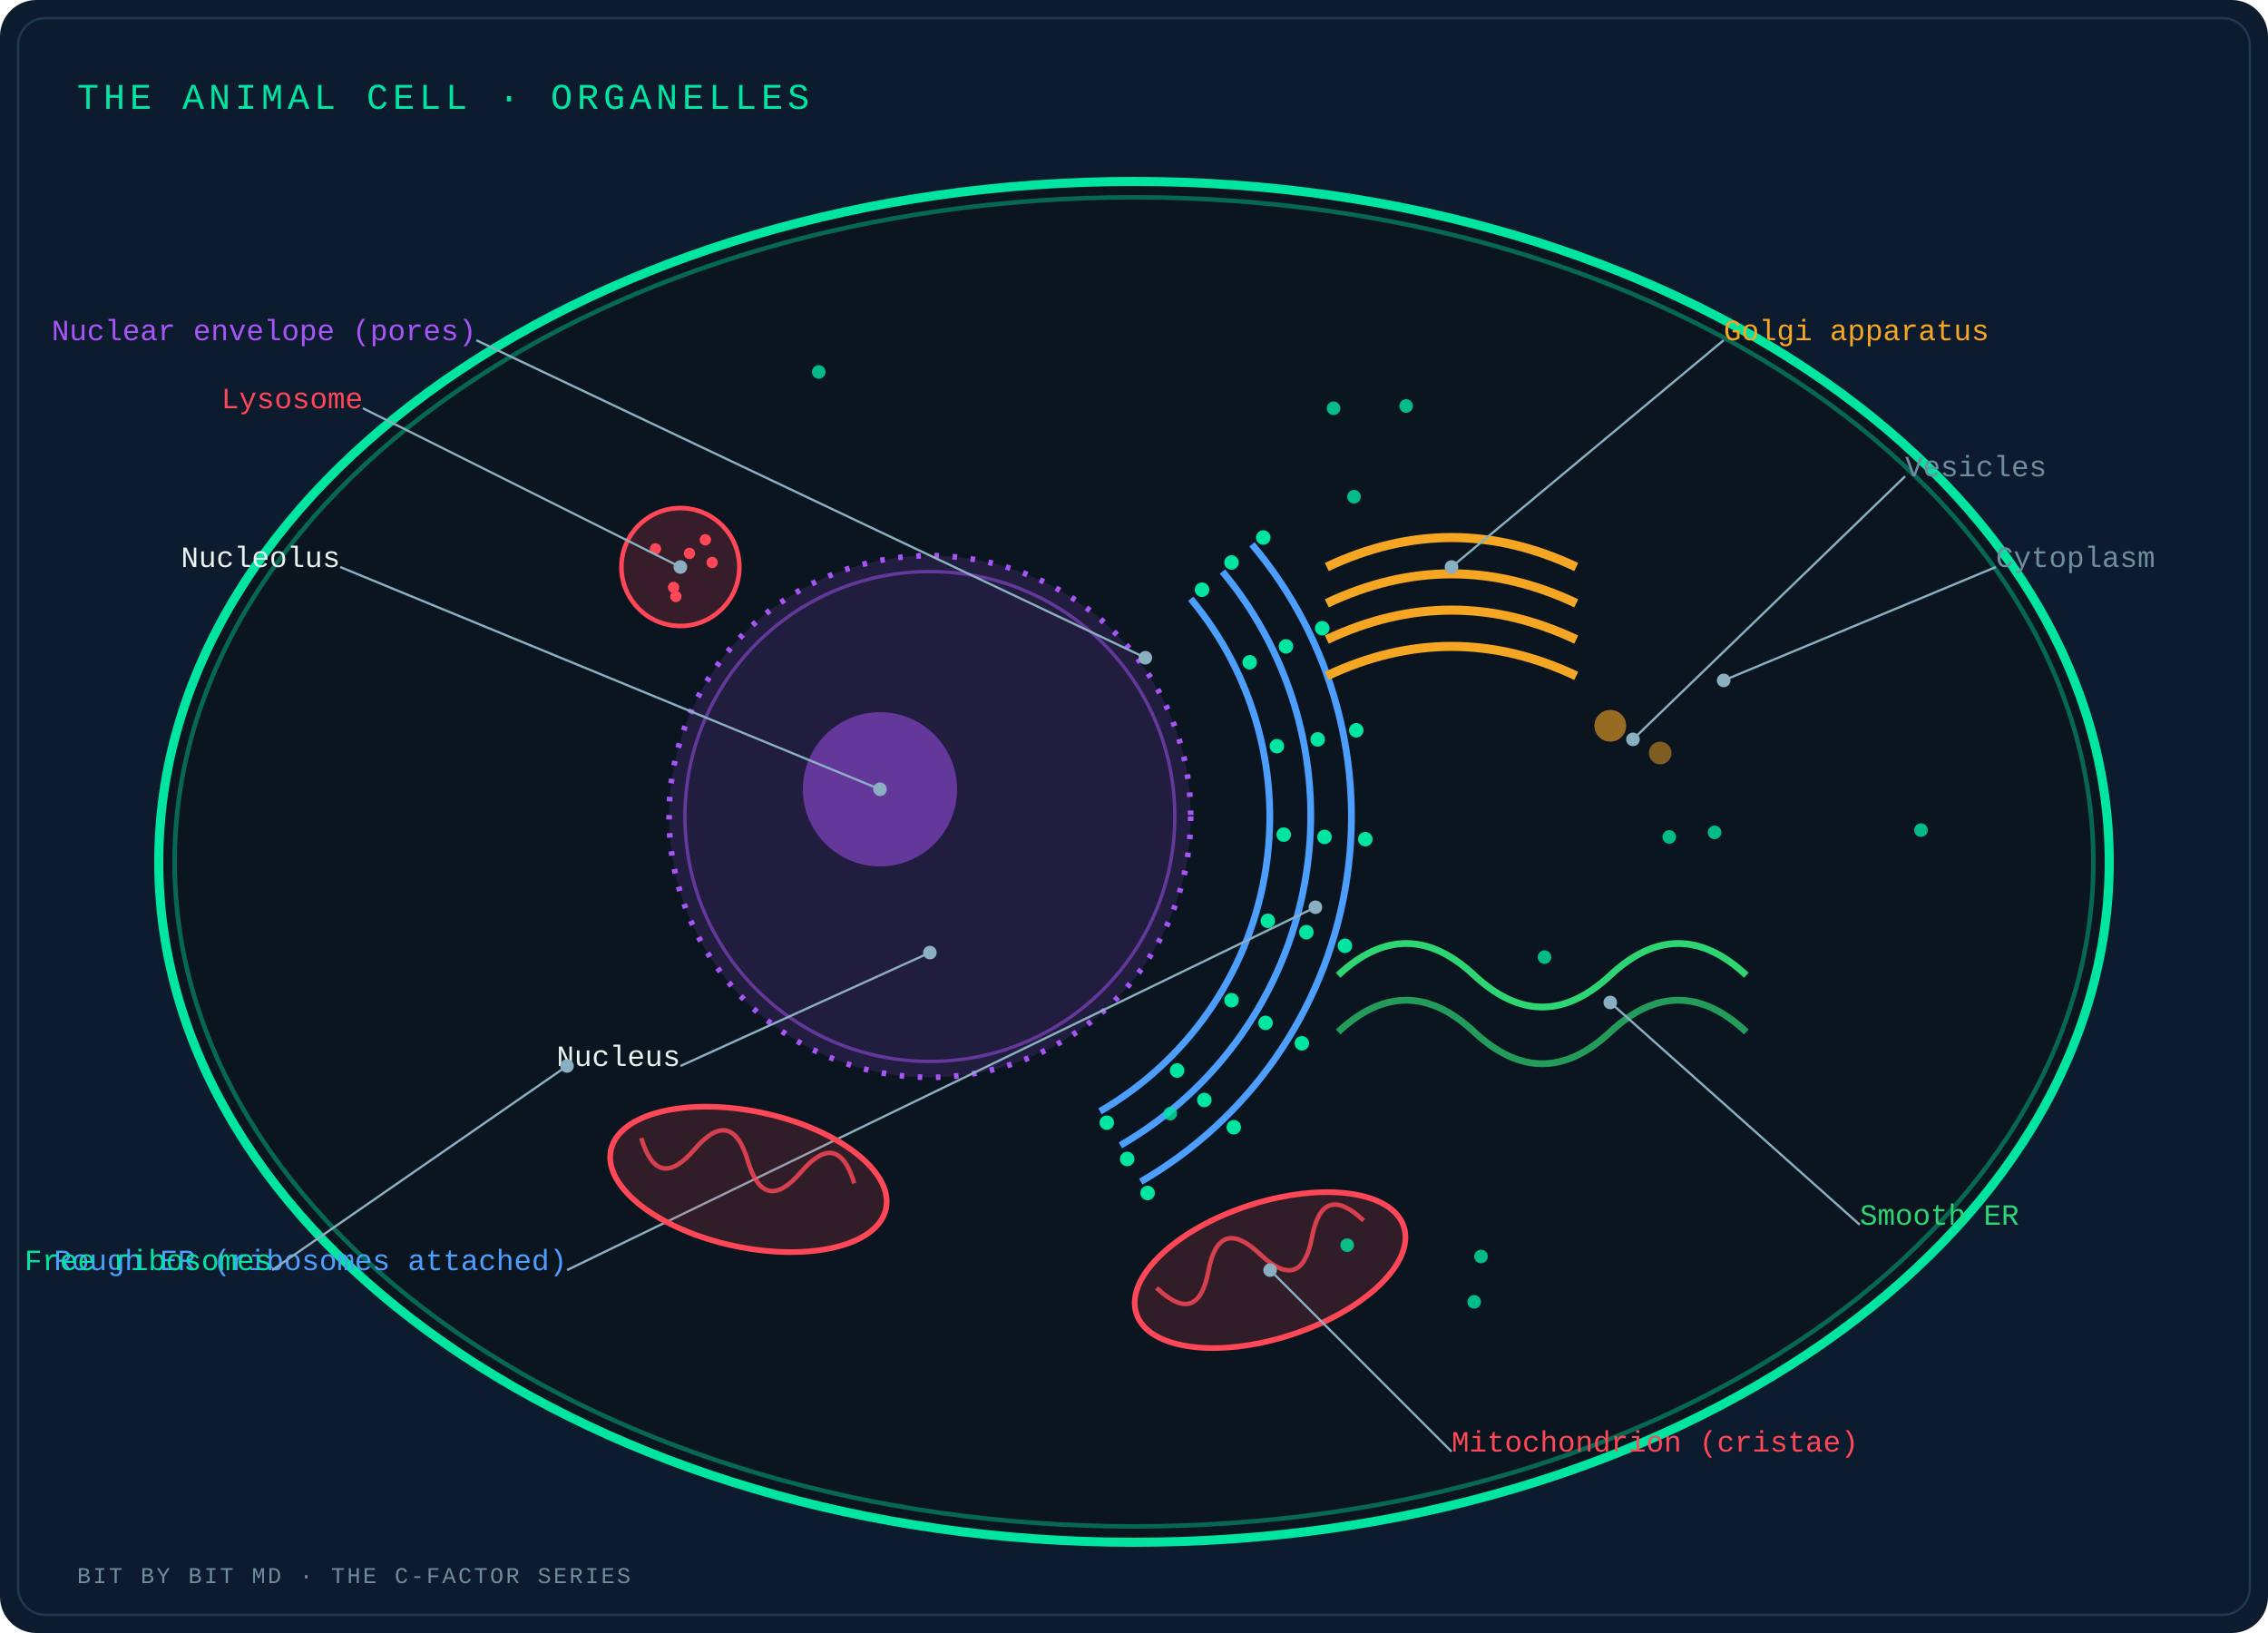
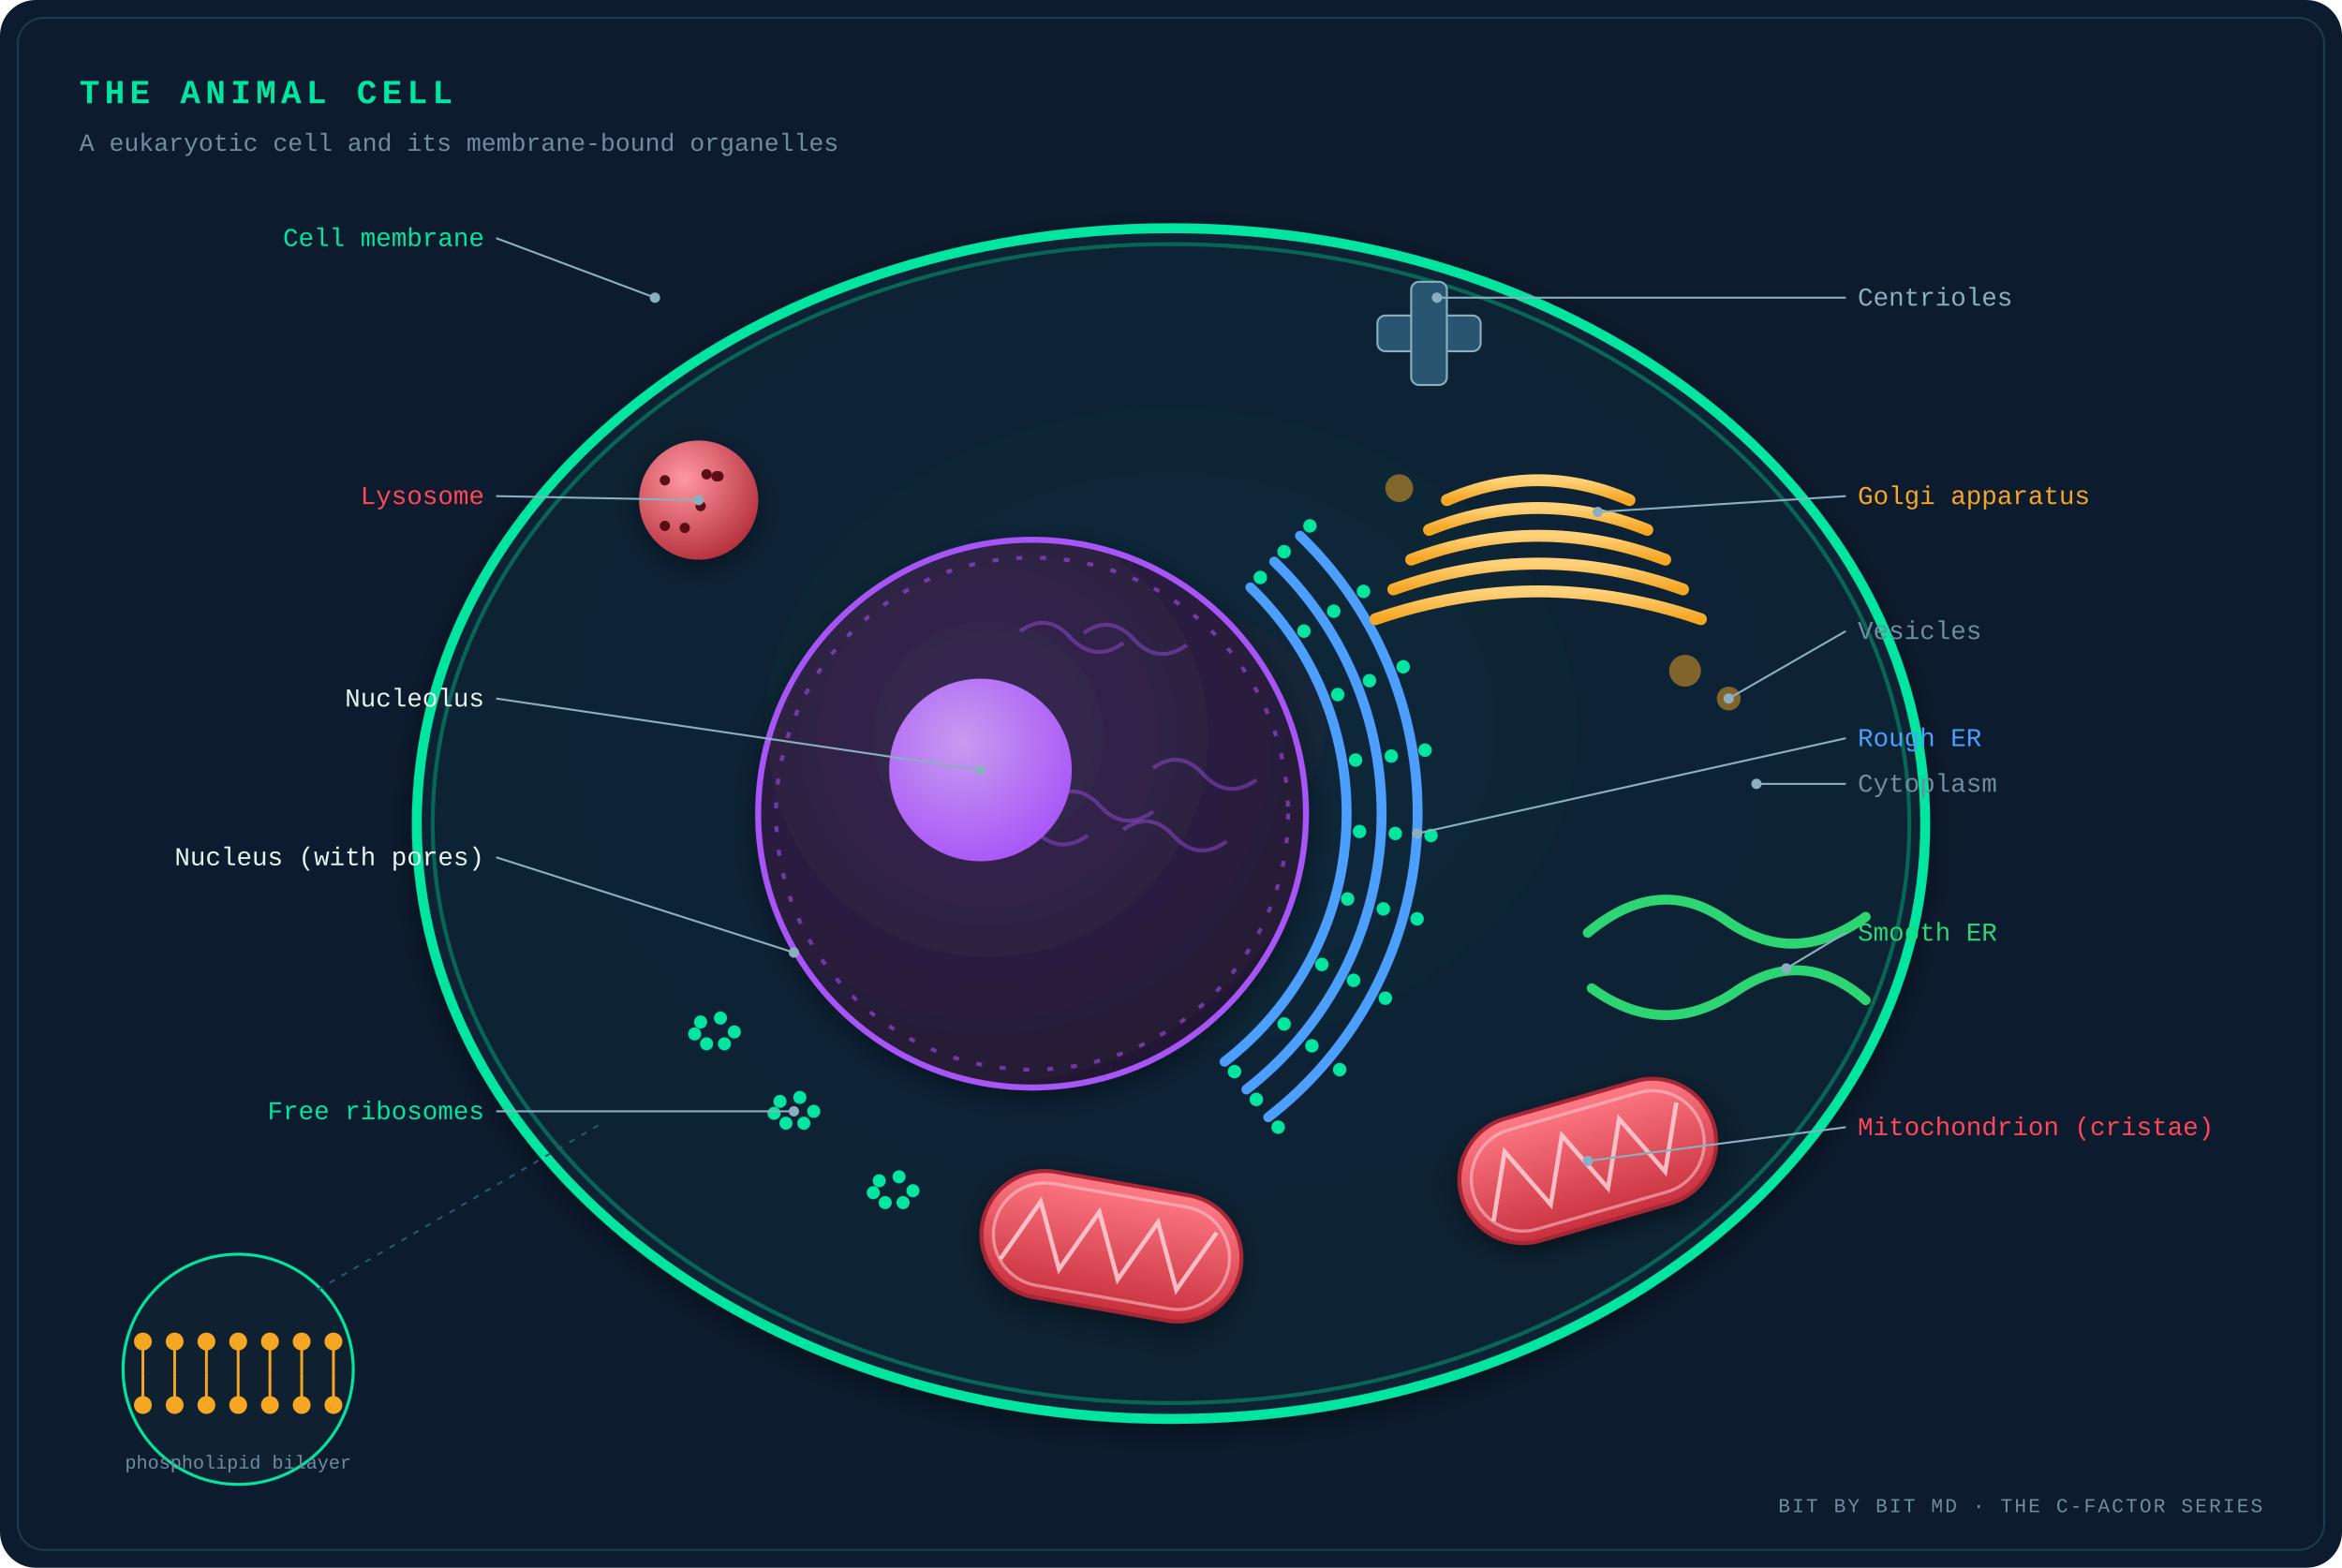
- <svg xmlns="http://www.w3.org/2000/svg" width="1000" height="720" viewBox="0 0 1000 720" font-family="Courier New, monospace">
-   <rect width="1000" height="720" rx="16" fill="#0D1B2E" />
-   <rect x="8" y="8" width="984" height="704" rx="12" fill="none" stroke="#1E3A50" />
-   <text x="34" y="48" fill="#00E5A0" font-size="16" letter-spacing="2">THE ANIMAL CELL · ORGANELLES</text>
-   <ellipse cx="500" cy="380" rx="430" ry="300" fill="#0A1520" stroke="#00E5A0" stroke-width="4" />
-   <ellipse cx="500" cy="380" rx="423" ry="293" fill="none" stroke="#00E5A0" stroke-opacity=".4" stroke-width="2" />
-   <circle cx="410" cy="360" r="115" fill="#A855F7" fill-opacity=".14" stroke="#A855F7" stroke-width="2.5" stroke-dasharray="2 6" />
-   <circle cx="410" cy="360" r="108" fill="none" stroke="#A855F7" stroke-opacity=".5" stroke-width="1.5" />
-   <circle cx="388" cy="348" r="34" fill="#A855F7" fill-opacity=".5" />
-   <line x1="505" y1="290" x2="210" y2="150" stroke="#8AAFC0" stroke-width="1" />
-   <circle cx="505" cy="290" r="3" fill="#8AAFC0" />
-   <text x="210" y="150" fill="#A855F7" font-size="13" text-anchor="end">Nuclear envelope (pores)</text>
-   <line x1="388" y1="348" x2="150" y2="250" stroke="#8AAFC0" stroke-width="1" />
-   <circle cx="388" cy="348" r="3" fill="#8AAFC0" />
-   <text x="150" y="250" fill="#E8F4F0" font-size="13" text-anchor="end">Nucleolus</text>
-   <line x1="410" y1="420" x2="300" y2="470" stroke="#8AAFC0" stroke-width="1" />
-   <circle cx="410" cy="420" r="3" fill="#8AAFC0" />
-   <text x="300" y="470" fill="#E8F4F0" font-size="13" text-anchor="end">Nucleus</text>
-   <path d="M 525 264 A 150 150 0 0 1 485 490" fill="none" stroke="#4D9FFF" stroke-width="3" />
-   <circle cx="530" cy="260" r="3.2" fill="#00E5A0" />
-   <circle cx="551" cy="292" r="3.2" fill="#00E5A0" />
-   <circle cx="563" cy="329" r="3.2" fill="#00E5A0" />
-   <circle cx="566" cy="368" r="3.2" fill="#00E5A0" />
-   <circle cx="559" cy="406" r="3.2" fill="#00E5A0" />
-   <circle cx="543" cy="441" r="3.2" fill="#00E5A0" />
-   <circle cx="519" cy="472" r="3.2" fill="#00E5A0" />
-   <circle cx="488" cy="495" r="3.2" fill="#00E5A0" />
-   <path d="M 539 252 A 168 168 0 0 1 494 505" fill="none" stroke="#4D9FFF" stroke-width="3" />
-   <circle cx="543" cy="248" r="3.2" fill="#00E5A0" />
-   <circle cx="567" cy="285" r="3.2" fill="#00E5A0" />
-   <circle cx="581" cy="326" r="3.2" fill="#00E5A0" />
-   <circle cx="584" cy="369" r="3.2" fill="#00E5A0" />
-   <circle cx="576" cy="411" r="3.2" fill="#00E5A0" />
-   <circle cx="558" cy="451" r="3.2" fill="#00E5A0" />
-   <circle cx="531" cy="485" r="3.2" fill="#00E5A0" />
-   <circle cx="497" cy="511" r="3.2" fill="#00E5A0" />
-   <path d="M 552 240 A 186 186 0 0 1 503 521" fill="none" stroke="#4D9FFF" stroke-width="3" />
-   <circle cx="557" cy="237" r="3.2" fill="#00E5A0" />
-   <circle cx="583" cy="277" r="3.2" fill="#00E5A0" />
-   <circle cx="598" cy="322" r="3.2" fill="#00E5A0" />
-   <circle cx="602" cy="370" r="3.2" fill="#00E5A0" />
-   <circle cx="593" cy="417" r="3.2" fill="#00E5A0" />
-   <circle cx="574" cy="460" r="3.2" fill="#00E5A0" />
-   <circle cx="544" cy="497" r="3.2" fill="#00E5A0" />
-   <circle cx="506" cy="526" r="3.2" fill="#00E5A0" />
-   <line x1="580" y1="400" x2="250" y2="560" stroke="#8AAFC0" stroke-width="1" />
-   <circle cx="580" cy="400" r="3" fill="#8AAFC0" />
-   <text x="250" y="560" fill="#4D9FFF" font-size="13" text-anchor="end">Rough ER (ribosomes attached)</text>
-   <path d="M 590 430 q 30 -28 60 0 q 30 28 60 0 q 30 -28 60 0" fill="none" stroke="#2ED573" stroke-width="3" />
-   <path d="M 590 455 q 30 -28 60 0 q 30 28 60 0 q 30 -28 60 0" fill="none" stroke="#2ED573" stroke-width="3" stroke-opacity=".7" />
-   <line x1="710" y1="442" x2="820" y2="540" stroke="#8AAFC0" stroke-width="1" />
-   <circle cx="710" cy="442" r="3" fill="#8AAFC0" />
-   <text x="820" y="540" fill="#2ED573" font-size="13" text-anchor="start">Smooth ER</text>
-   <path d="M 585 250 q 55 -26 110 0" fill="none" stroke="#F5A623" stroke-width="4" />
-   <path d="M 585 266 q 55 -26 110 0" fill="none" stroke="#F5A623" stroke-width="4" />
-   <path d="M 585 282 q 55 -26 110 0" fill="none" stroke="#F5A623" stroke-width="4" />
-   <path d="M 585 298 q 55 -26 110 0" fill="none" stroke="#F5A623" stroke-width="4" />
-   <circle cx="710" cy="320" r="7" fill="#F5A623" fill-opacity=".6" />
-   <circle cx="732" cy="332" r="5" fill="#F5A623" fill-opacity=".5" />
-   <line x1="640" y1="250" x2="760" y2="150" stroke="#8AAFC0" stroke-width="1" />
-   <circle cx="640" cy="250" r="3" fill="#8AAFC0" />
-   <text x="760" y="150" fill="#F5A623" font-size="13" text-anchor="start">Golgi apparatus</text>
-   <line x1="720" y1="326" x2="840" y2="210" stroke="#8AAFC0" stroke-width="1" />
-   <circle cx="720" cy="326" r="3" fill="#8AAFC0" />
-   <text x="840" y="210" fill="#6F8CA0" font-size="13" text-anchor="start">Vesicles</text>
-   <g transform="translate(560,560) rotate(-18)">
-     <ellipse rx="62" ry="30" fill="#FF4757" fill-opacity=".16" stroke="#FF4757" stroke-width="2.5" />
-     <path d="M -50 -8 q 12 22 24 0 q 12 -22 24 0 q 12 22 24 0 q 12 -22 24 0" fill="none" stroke="#FF4757" stroke-width="2" stroke-opacity=".8" />
+ <svg xmlns="http://www.w3.org/2000/svg" width="1180" height="790" viewBox="0 0 1180 790" font-family="Courier New, monospace">
+   <defs>
+     <radialGradient id="cyto" cx="50%" cy="42%" r="62%">
+       <stop offset="0%" stop-color="#12283a" />
+       <stop offset="100%" stop-color="#0F2030" />
+     </radialGradient>
+     <radialGradient id="nuc" cx="42%" cy="36%" r="65%">
+       <stop offset="0%" stop-color="#3a2a55" />
+       <stop offset="100%" stop-color="#241934" />
+     </radialGradient>
+     <radialGradient id="nucl" cx="40%" cy="35%" r="70%">
+       <stop offset="0%" stop-color="#c89bf0" />
+       <stop offset="100%" stop-color="#A855F7" />
+     </radialGradient>
+     <linearGradient id="mito" x1="0" y1="0" x2="0" y2="1">
+       <stop offset="0%" stop-color="#ff7a86" />
+       <stop offset="100%" stop-color="#c8303e" />
+     </linearGradient>
+     <linearGradient id="golgi" x1="0" y1="0" x2="0" y2="1">
+       <stop offset="0%" stop-color="#ffd27a" />
+       <stop offset="100%" stop-color="#F5A623" />
+     </linearGradient>
+     <radialGradient id="lyso" cx="38%" cy="32%" r="72%">
+       <stop offset="0%" stop-color="#ff97a1" />
+       <stop offset="100%" stop-color="#b5303c" />
+     </radialGradient>
+     <filter id="sh" x="-40%" y="-40%" width="180%" height="180%">
+       <feDropShadow dx="0" dy="4" stdDeviation="6" flood-color="#000" flood-opacity="0.4" />
+     </filter>
+   </defs>
+   <rect width="1180" height="790" rx="18" fill="#0D1B2E" />
+   <rect x="9" y="9" width="1162" height="772" rx="13" fill="none" stroke="#1E3A50" />
+   <text x="40" y="52" fill="#00E5A0" font-size="17" letter-spacing="2.5" font-weight="bold">THE ANIMAL CELL</text>
+   <text x="40" y="76" fill="#6F8CA0" font-size="12.5">A eukaryotic cell and its membrane-bound organelles</text>
+   <ellipse cx="590" cy="415" rx="380" ry="300" fill="url(#cyto)" stroke="#00E5A0" stroke-width="5" filter="url(#sh)" />
+   <ellipse cx="590" cy="415" rx="372" ry="292" fill="none" stroke="#00E5A0" stroke-opacity=".35" stroke-width="2" />
+   <circle cx="520" cy="410" r="138" fill="url(#nuc)" stroke="#A855F7" stroke-width="3" filter="url(#sh)" />
+   <circle cx="520" cy="410" r="129" fill="none" stroke="#A855F7" stroke-opacity=".55" stroke-width="2" stroke-dasharray="3 9" />
+   <path d="M 467 358 q 14 -10 26 4 q 12 12 26 2" fill="none" stroke="#A855F7" stroke-opacity=".4" stroke-width="2" />
+   <path d="M 546 319 q 14 -10 26 4 q 12 12 26 2" fill="none" stroke="#A855F7" stroke-opacity=".4" stroke-width="2" />
+   <path d="M 514 318 q 14 -10 26 4 q 12 12 26 2" fill="none" stroke="#A855F7" stroke-opacity=".4" stroke-width="2" />
+   <path d="M 566 418 q 14 -10 26 4 q 12 12 26 2" fill="none" stroke="#A855F7" stroke-opacity=".4" stroke-width="2" />
+   <path d="M 581 387 q 14 -10 26 4 q 12 12 26 2" fill="none" stroke="#A855F7" stroke-opacity=".4" stroke-width="2" />
+   <path d="M 529 403 q 14 -10 26 4 q 12 12 26 2" fill="none" stroke="#A855F7" stroke-opacity=".4" stroke-width="2" />
+   <path d="M 496 415 q 14 -10 26 4 q 12 12 26 2" fill="none" stroke="#A855F7" stroke-opacity=".4" stroke-width="2" />
+   <circle cx="494" cy="388" r="46" fill="url(#nucl)" />
+   <polyline points="494,388 250,352" fill="none" stroke="#8AAFC0" stroke-width="1" />
+   <circle cx="494" cy="388" r="2.6" fill="#8AAFC0" />
+   <text x="244" y="356" fill="#E8F4F0" font-size="13" text-anchor="end">Nucleolus</text>
+   <polyline points="400,480 250,432" fill="none" stroke="#8AAFC0" stroke-width="1" />
+   <circle cx="400" cy="480" r="2.6" fill="#8AAFC0" />
+   <text x="244" y="436" fill="#E8F4F0" font-size="13" text-anchor="end">Nucleus (with pores)</text>
+   <path d="M 630 296 A 158 158 0 0 1 617 535" fill="none" stroke="#4D9FFF" stroke-width="5" stroke-linecap="round" />
+   <circle cx="635" cy="291" r="3.4" fill="#00E5A0" />
+   <circle cx="657" cy="318" r="3.4" fill="#00E5A0" />
+   <circle cx="674" cy="350" r="3.4" fill="#00E5A0" />
+   <circle cx="683" cy="383" r="3.4" fill="#00E5A0" />
+   <circle cx="685" cy="419" r="3.4" fill="#00E5A0" />
+   <circle cx="679" cy="453" r="3.4" fill="#00E5A0" />
+   <circle cx="666" cy="486" r="3.4" fill="#00E5A0" />
+   <circle cx="647" cy="516" r="3.4" fill="#00E5A0" />
+   <circle cx="622" cy="540" r="3.4" fill="#00E5A0" />
+   <path d="M 642 283 A 176 176 0 0 1 628 549" fill="none" stroke="#4D9FFF" stroke-width="5" stroke-linecap="round" />
+   <circle cx="647" cy="278" r="3.4" fill="#00E5A0" />
+   <circle cx="672" cy="308" r="3.4" fill="#00E5A0" />
+   <circle cx="690" cy="343" r="3.4" fill="#00E5A0" />
+   <circle cx="701" cy="381" r="3.4" fill="#00E5A0" />
+   <circle cx="703" cy="420" r="3.4" fill="#00E5A0" />
+   <circle cx="697" cy="458" r="3.4" fill="#00E5A0" />
+   <circle cx="682" cy="494" r="3.4" fill="#00E5A0" />
+   <circle cx="661" cy="527" r="3.4" fill="#00E5A0" />
+   <circle cx="633" cy="554" r="3.4" fill="#00E5A0" />
+   <path d="M 655 270 A 194 194 0 0 1 639 563" fill="none" stroke="#4D9FFF" stroke-width="5" stroke-linecap="round" />
+   <circle cx="660" cy="265" r="3.4" fill="#00E5A0" />
+   <circle cx="687" cy="298" r="3.4" fill="#00E5A0" />
+   <circle cx="707" cy="336" r="3.4" fill="#00E5A0" />
+   <circle cx="718" cy="378" r="3.4" fill="#00E5A0" />
+   <circle cx="721" cy="421" r="3.4" fill="#00E5A0" />
+   <circle cx="714" cy="463" r="3.4" fill="#00E5A0" />
+   <circle cx="698" cy="503" r="3.4" fill="#00E5A0" />
+   <circle cx="675" cy="539" r="3.4" fill="#00E5A0" />
+   <circle cx="644" cy="568" r="3.4" fill="#00E5A0" />
+   <polyline points="714,420 930,372" fill="none" stroke="#8AAFC0" stroke-width="1" />
+   <circle cx="714" cy="420" r="2.6" fill="#8AAFC0" />
+   <text x="936" y="376" fill="#4D9FFF" font-size="13">Rough ER</text>
+   <path d="M 800 470 q 36 -30 70 -6 q 34 24 70 -2 M 802 498 q 36 26 72 2 q 34 -24 66 4" fill="none" stroke="#2ED573" stroke-width="5" stroke-linecap="round" />
+   <polyline points="900,488 930,470" fill="none" stroke="#8AAFC0" stroke-width="1" />
+   <circle cx="900" cy="488" r="2.6" fill="#8AAFC0" />
+   <text x="936" y="474" fill="#2ED573" font-size="13">Smooth ER</text>
+   <path d="M 729 252 q 46 -20 92 0" fill="none" stroke="url(#golgi)" stroke-width="6" stroke-linecap="round" />
+   <path d="M 720 267 q 55 -22 110 0" fill="none" stroke="url(#golgi)" stroke-width="6" stroke-linecap="round" />
+   <path d="M 711 282 q 64 -24 128 0" fill="none" stroke="url(#golgi)" stroke-width="6" stroke-linecap="round" />
+   <path d="M 702 297 q 73 -26 146 0" fill="none" stroke="url(#golgi)" stroke-width="6" stroke-linecap="round" />
+   <path d="M 693 312 q 82 -28 164 0" fill="none" stroke="url(#golgi)" stroke-width="6" stroke-linecap="round" />
+   <circle cx="849" cy="338" r="8" fill="#F5A623" fill-opacity=".5" />
+   <circle cx="871" cy="352" r="6" fill="#F5A623" fill-opacity=".5" />
+   <circle cx="705" cy="246" r="7" fill="#F5A623" fill-opacity=".5" />
+   <polyline points="805,258 930,250" fill="none" stroke="#8AAFC0" stroke-width="1" />
+   <circle cx="805" cy="258" r="2.6" fill="#8AAFC0" />
+   <text x="936" y="254" fill="#F5A623" font-size="13">Golgi apparatus</text>
+   <polyline points="871,352 930,318" fill="none" stroke="#8AAFC0" stroke-width="1" />
+   <circle cx="871" cy="352" r="2.6" fill="#8AAFC0" />
+   <text x="936" y="322" fill="#6F8CA0" font-size="13">Vesicles</text>
+   <g transform="translate(800,585) rotate(-16)" filter="url(#sh)">
+     <rect x="-66" y="-32" width="132" height="64" rx="32" fill="url(#mito)" stroke="#a82834" stroke-width="2" />
+     <rect x="-60" y="-26" width="120" height="52" rx="26" fill="none" stroke="#ffd9dd" stroke-opacity=".5" stroke-width="1.6" />
+     <polyline points="-54,16 -39,-16 -24,16 -9,-16 6,16 21,-16 36,16 51,-16" fill="none" stroke="#ffd9dd" stroke-opacity=".8" stroke-width="2.2" />
  </g>
-   <g transform="translate(330,520) rotate(12)">
-     <ellipse rx="62" ry="30" fill="#FF4757" fill-opacity=".16" stroke="#FF4757" stroke-width="2.5" />
-     <path d="M -50 -8 q 12 22 24 0 q 12 -22 24 0 q 12 22 24 0 q 12 -22 24 0" fill="none" stroke="#FF4757" stroke-width="2" stroke-opacity=".8" />
+   <g transform="translate(560,628) rotate(10)" filter="url(#sh)">
+     <rect x="-66" y="-32" width="132" height="64" rx="32" fill="url(#mito)" stroke="#a82834" stroke-width="2" />
+     <rect x="-60" y="-26" width="120" height="52" rx="26" fill="none" stroke="#ffd9dd" stroke-opacity=".5" stroke-width="1.6" />
+     <polyline points="-54,16 -39,-16 -24,16 -9,-16 6,16 21,-16 36,16 51,-16" fill="none" stroke="#ffd9dd" stroke-opacity=".8" stroke-width="2.2" />
  </g>
-   <line x1="560" y1="560" x2="640" y2="640" stroke="#8AAFC0" stroke-width="1" />
-   <circle cx="560" cy="560" r="3" fill="#8AAFC0" />
-   <text x="640" y="640" fill="#FF4757" font-size="13" text-anchor="start">Mitochondrion (cristae)</text>
-   <circle cx="588" cy="180" r="3" fill="#00E5A0" fill-opacity=".8" />
-   <circle cx="847" cy="366" r="3" fill="#00E5A0" fill-opacity=".8" />
-   <circle cx="736" cy="369" r="3" fill="#00E5A0" fill-opacity=".8" />
-   <circle cx="597" cy="219" r="3" fill="#00E5A0" fill-opacity=".8" />
-   <circle cx="594" cy="549" r="3" fill="#00E5A0" fill-opacity=".8" />
-   <circle cx="516" cy="491" r="3" fill="#00E5A0" fill-opacity=".8" />
-   <circle cx="620" cy="179" r="3" fill="#00E5A0" fill-opacity=".8" />
-   <circle cx="681" cy="422" r="3" fill="#00E5A0" fill-opacity=".8" />
-   <circle cx="361" cy="164" r="3" fill="#00E5A0" fill-opacity=".8" />
-   <circle cx="756" cy="367" r="3" fill="#00E5A0" fill-opacity=".8" />
-   <circle cx="653" cy="554" r="3" fill="#00E5A0" fill-opacity=".8" />
-   <circle cx="650" cy="574" r="3" fill="#00E5A0" fill-opacity=".8" />
-   <line x1="250" y1="470" x2="120" y2="560" stroke="#8AAFC0" stroke-width="1" />
-   <circle cx="250" cy="470" r="3" fill="#8AAFC0" />
-   <text x="120" y="560" fill="#00E5A0" font-size="13" text-anchor="end">Free ribosomes</text>
-   <circle cx="300" cy="250" r="26" fill="#FF4757" fill-opacity=".18" stroke="#FF4757" stroke-width="2" />
-   <circle cx="297" cy="259" r="2.5" fill="#FF4757" />
-   <circle cx="298" cy="263" r="2.5" fill="#FF4757" />
-   <circle cx="311" cy="238" r="2.5" fill="#FF4757" />
-   <circle cx="289" cy="242" r="2.5" fill="#FF4757" />
-   <circle cx="314" cy="248" r="2.5" fill="#FF4757" />
-   <circle cx="304" cy="244" r="2.5" fill="#FF4757" />
-   <line x1="300" y1="250" x2="160" y2="180" stroke="#8AAFC0" stroke-width="1" />
-   <circle cx="300" cy="250" r="3" fill="#8AAFC0" />
-   <text x="160" y="180" fill="#FF4757" font-size="13" text-anchor="end">Lysosome</text>
-   <line x1="760" y1="300" x2="880" y2="250" stroke="#8AAFC0" stroke-width="1" />
-   <circle cx="760" cy="300" r="3" fill="#8AAFC0" />
-   <text x="880" y="250" fill="#6F8CA0" font-size="13" text-anchor="start">Cytoplasm</text>
-   <text x="34" y="698" fill="#6F8CA0" font-size="10" letter-spacing="1">BIT BY BIT MD · THE C-FACTOR SERIES</text>
+   <polyline points="800,585 930,568" fill="none" stroke="#8AAFC0" stroke-width="1" />
+   <circle cx="800" cy="585" r="2.6" fill="#8AAFC0" />
+   <text x="936" y="572" fill="#FF4757" font-size="13">Mitochondrion (cristae)</text>
+   <circle cx="352" cy="252" r="30" fill="url(#lyso)" filter="url(#sh)" />
+   <circle cx="353" cy="255" r="2.6" fill="#5a0e16" />
+   <circle cx="335" cy="242" r="2.6" fill="#5a0e16" />
+   <circle cx="345" cy="266" r="2.6" fill="#5a0e16" />
+   <circle cx="361" cy="240" r="2.6" fill="#5a0e16" />
+   <circle cx="362" cy="240" r="2.6" fill="#5a0e16" />
+   <circle cx="356" cy="239" r="2.6" fill="#5a0e16" />
+   <circle cx="335" cy="265" r="2.6" fill="#5a0e16" />
+   <polyline points="352,252 250,250" fill="none" stroke="#8AAFC0" stroke-width="1" />
+   <circle cx="352" cy="252" r="2.6" fill="#8AAFC0" />
+   <text x="244" y="254" fill="#FF4757" font-size="13" text-anchor="end">Lysosome</text>
+   <g transform="translate(720,168)">
+     <rect x="-26" y="-9" width="52" height="18" rx="4" fill="#2A5570" stroke="#8AAFC0" />
+     <rect x="-9" y="-26" width="18" height="52" rx="4" fill="#2A5570" stroke="#8AAFC0" />
+   </g>
+   <polyline points="724,150 930,150" fill="none" stroke="#8AAFC0" stroke-width="1" />
+   <circle cx="724" cy="150" r="2.6" fill="#8AAFC0" />
+   <text x="936" y="154" fill="#8AAFC0" font-size="13">Centrioles</text>
+   <circle cx="410" cy="560" r="3.3" fill="#00E5A0" />
+   <circle cx="405" cy="566" r="3.3" fill="#00E5A0" />
+   <circle cx="396" cy="566" r="3.3" fill="#00E5A0" />
+   <circle cx="390" cy="561" r="3.3" fill="#00E5A0" />
+   <circle cx="393" cy="555" r="3.3" fill="#00E5A0" />
+   <circle cx="403" cy="553" r="3.3" fill="#00E5A0" />
+   <circle cx="460" cy="600" r="3.3" fill="#00E5A0" />
+   <circle cx="455" cy="606" r="3.3" fill="#00E5A0" />
+   <circle cx="446" cy="606" r="3.3" fill="#00E5A0" />
+   <circle cx="440" cy="601" r="3.3" fill="#00E5A0" />
+   <circle cx="443" cy="595" r="3.3" fill="#00E5A0" />
+   <circle cx="453" cy="593" r="3.3" fill="#00E5A0" />
+   <circle cx="370" cy="520" r="3.3" fill="#00E5A0" />
+   <circle cx="365" cy="526" r="3.3" fill="#00E5A0" />
+   <circle cx="356" cy="526" r="3.3" fill="#00E5A0" />
+   <circle cx="350" cy="521" r="3.3" fill="#00E5A0" />
+   <circle cx="353" cy="515" r="3.3" fill="#00E5A0" />
+   <circle cx="363" cy="513" r="3.3" fill="#00E5A0" />
+   <polyline points="400,560 250,560" fill="none" stroke="#8AAFC0" stroke-width="1" />
+   <circle cx="400" cy="560" r="2.6" fill="#8AAFC0" />
+   <text x="244" y="564" fill="#00E5A0" font-size="13" text-anchor="end">Free ribosomes</text>
+   <polyline points="885,395 930,395" fill="none" stroke="#8AAFC0" stroke-width="1" />
+   <circle cx="885" cy="395" r="2.6" fill="#8AAFC0" />
+   <text x="936" y="399" fill="#6F8CA0" font-size="13">Cytoplasm</text>
+   <polyline points="330,150 250,120" fill="none" stroke="#8AAFC0" stroke-width="1" />
+   <circle cx="330" cy="150" r="2.6" fill="#8AAFC0" />
+   <text x="244" y="124" fill="#00E5A0" font-size="13" text-anchor="end">Cell membrane</text>
+   <circle cx="120" cy="690" r="58" fill="#0F2030" stroke="#00E5A0" stroke-width="1.5" />
+   <line x1="160" y1="650" x2="305" y2="565" stroke="#2A5570" stroke-dasharray="3 4" />
+   <circle cx="72" cy="676" r="4.5" fill="#F5A623" />
+   <line x1="72" y1="680" x2="72" y2="692" stroke="#F5A623" stroke-width="1.4" />
+   <circle cx="72" cy="708" r="4.5" fill="#F5A623" />
+   <line x1="72" y1="704" x2="72" y2="692" stroke="#F5A623" stroke-width="1.4" />
+   <circle cx="88" cy="676" r="4.5" fill="#F5A623" />
+   <line x1="88" y1="680" x2="88" y2="692" stroke="#F5A623" stroke-width="1.4" />
+   <circle cx="88" cy="708" r="4.5" fill="#F5A623" />
+   <line x1="88" y1="704" x2="88" y2="692" stroke="#F5A623" stroke-width="1.4" />
+   <circle cx="104" cy="676" r="4.5" fill="#F5A623" />
+   <line x1="104" y1="680" x2="104" y2="692" stroke="#F5A623" stroke-width="1.4" />
+   <circle cx="104" cy="708" r="4.5" fill="#F5A623" />
+   <line x1="104" y1="704" x2="104" y2="692" stroke="#F5A623" stroke-width="1.4" />
+   <circle cx="120" cy="676" r="4.5" fill="#F5A623" />
+   <line x1="120" y1="680" x2="120" y2="692" stroke="#F5A623" stroke-width="1.4" />
+   <circle cx="120" cy="708" r="4.5" fill="#F5A623" />
+   <line x1="120" y1="704" x2="120" y2="692" stroke="#F5A623" stroke-width="1.4" />
+   <circle cx="136" cy="676" r="4.5" fill="#F5A623" />
+   <line x1="136" y1="680" x2="136" y2="692" stroke="#F5A623" stroke-width="1.4" />
+   <circle cx="136" cy="708" r="4.5" fill="#F5A623" />
+   <line x1="136" y1="704" x2="136" y2="692" stroke="#F5A623" stroke-width="1.4" />
+   <circle cx="152" cy="676" r="4.5" fill="#F5A623" />
+   <line x1="152" y1="680" x2="152" y2="692" stroke="#F5A623" stroke-width="1.4" />
+   <circle cx="152" cy="708" r="4.5" fill="#F5A623" />
+   <line x1="152" y1="704" x2="152" y2="692" stroke="#F5A623" stroke-width="1.4" />
+   <circle cx="168" cy="676" r="4.5" fill="#F5A623" />
+   <line x1="168" y1="680" x2="168" y2="692" stroke="#F5A623" stroke-width="1.4" />
+   <circle cx="168" cy="708" r="4.5" fill="#F5A623" />
+   <line x1="168" y1="704" x2="168" y2="692" stroke="#F5A623" stroke-width="1.4" />
+   <text x="120" y="740" fill="#6F8CA0" font-size="9.5" text-anchor="middle">phospholipid bilayer</text>
+   <text x="1140" y="762" fill="#6F8CA0" font-size="10" text-anchor="end" letter-spacing="1">BIT BY BIT MD · THE C-FACTOR SERIES</text>
</svg>
